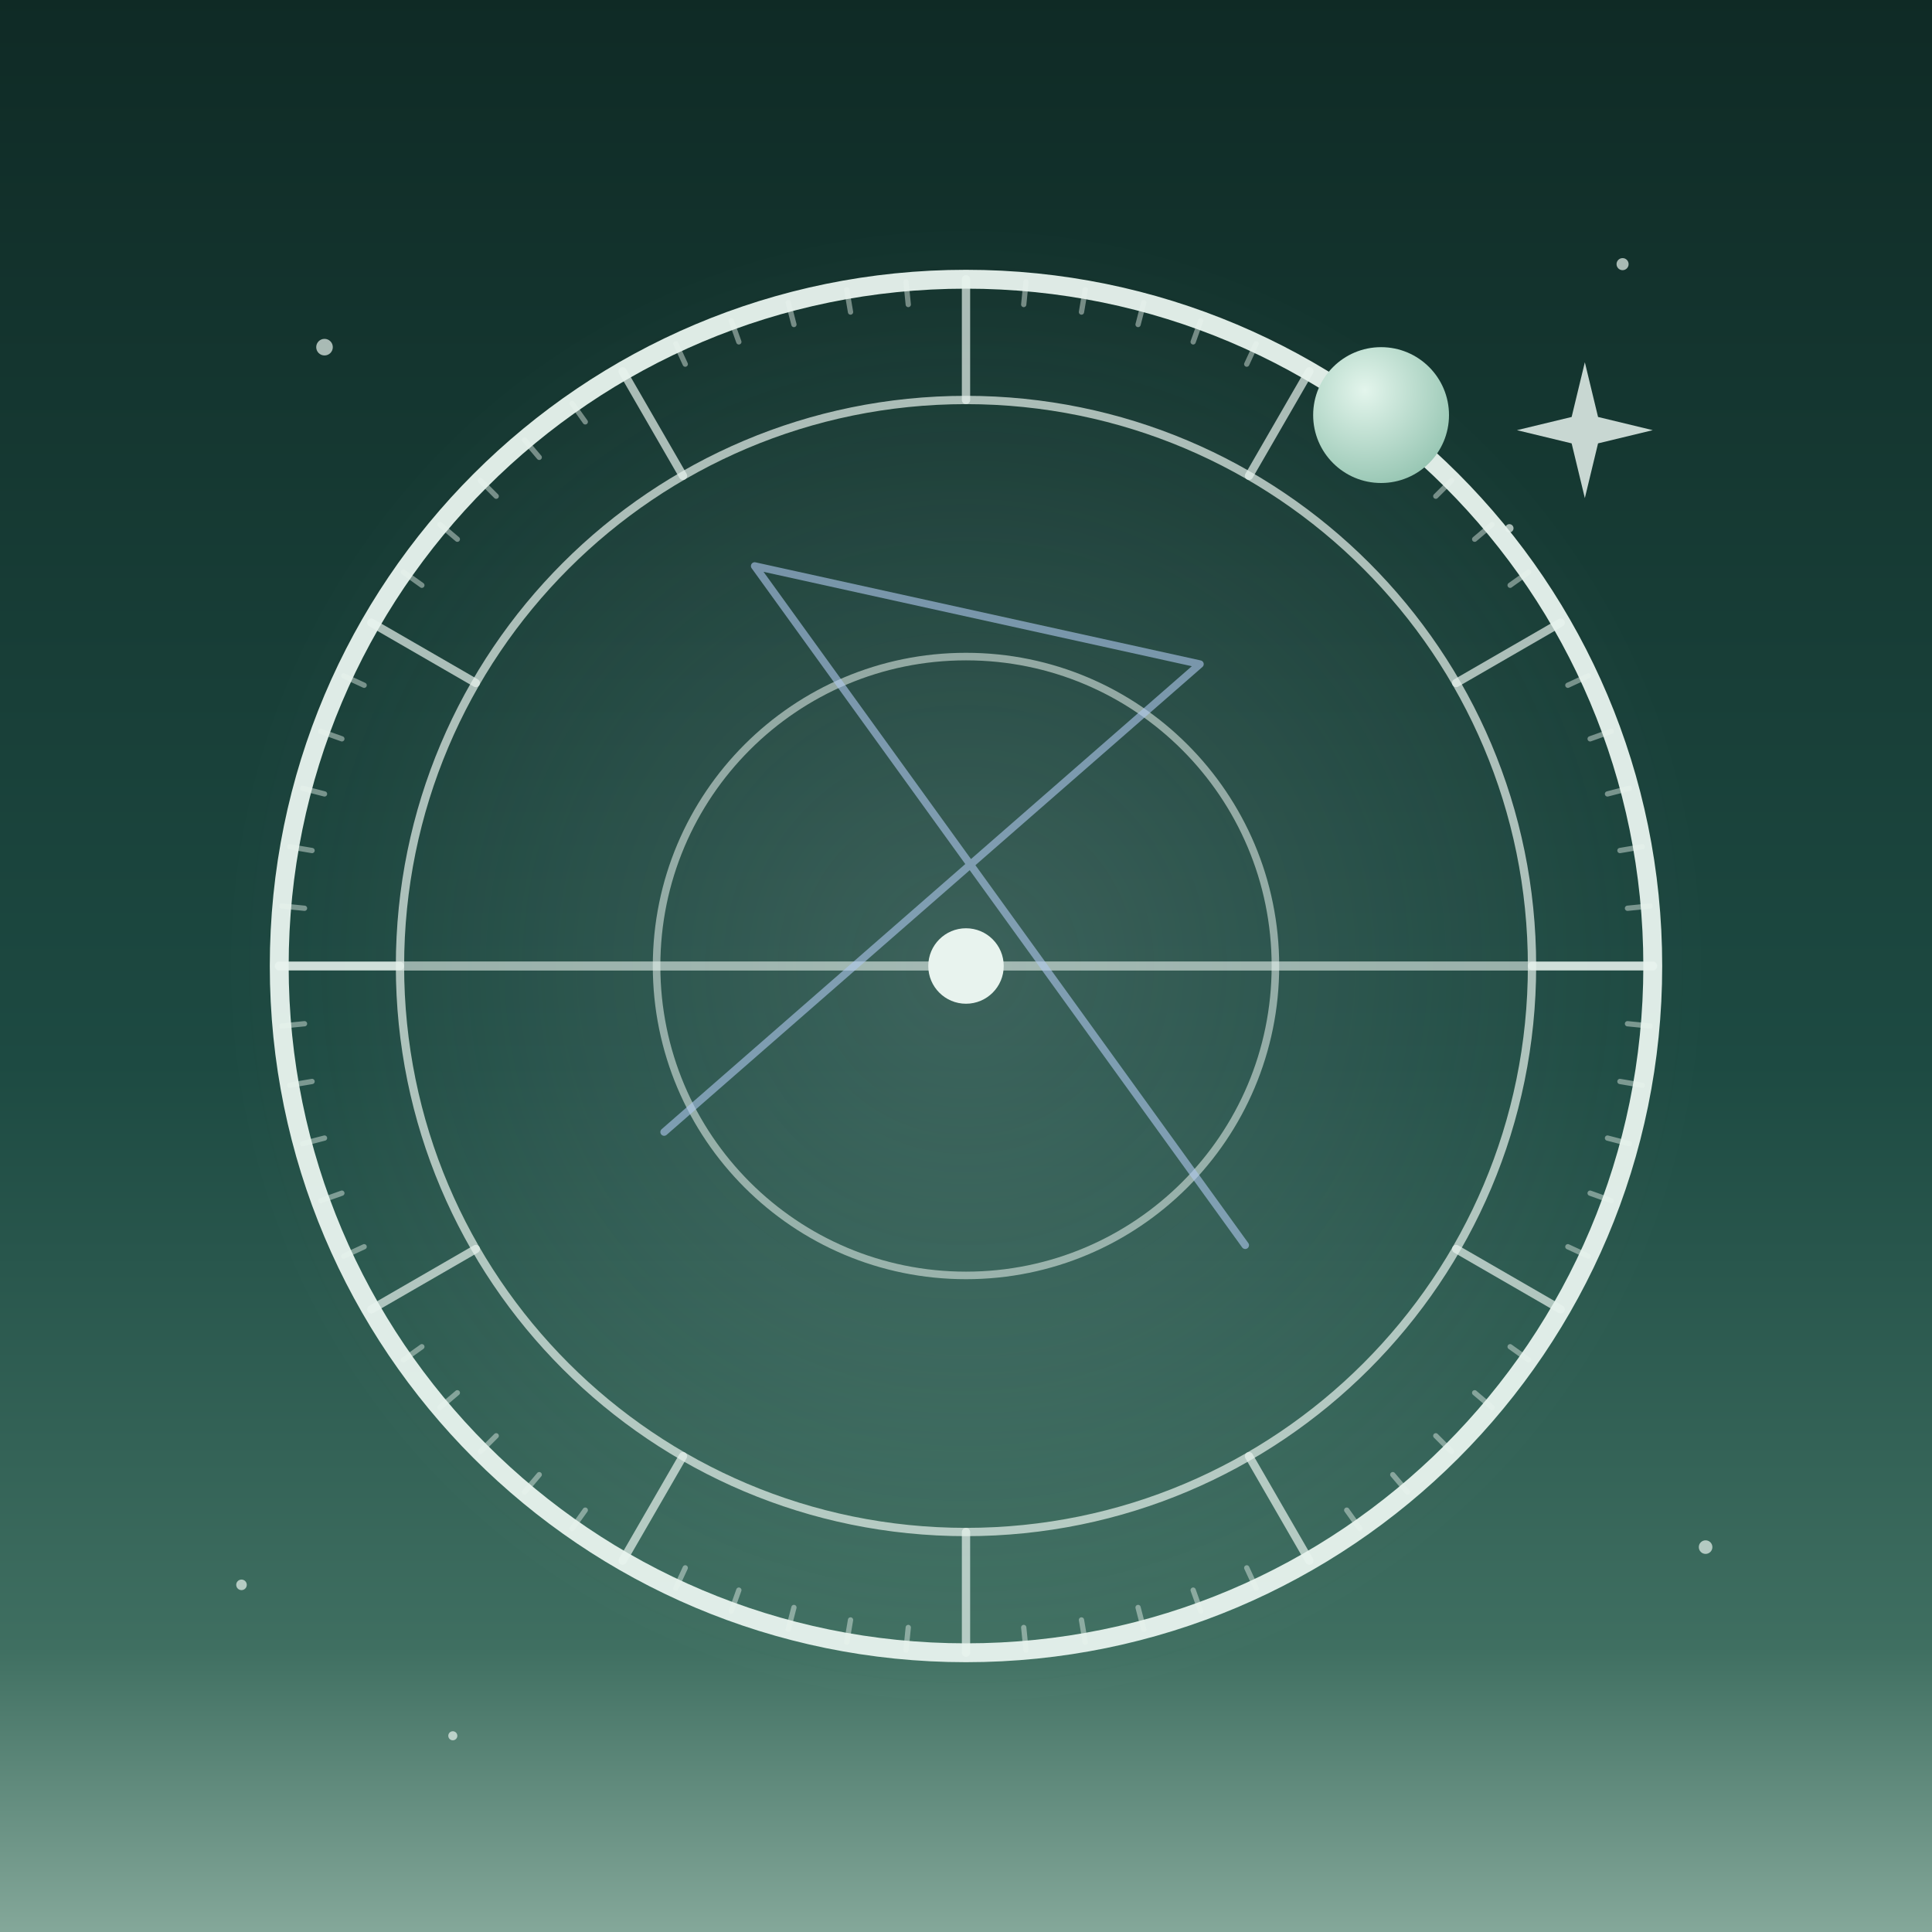
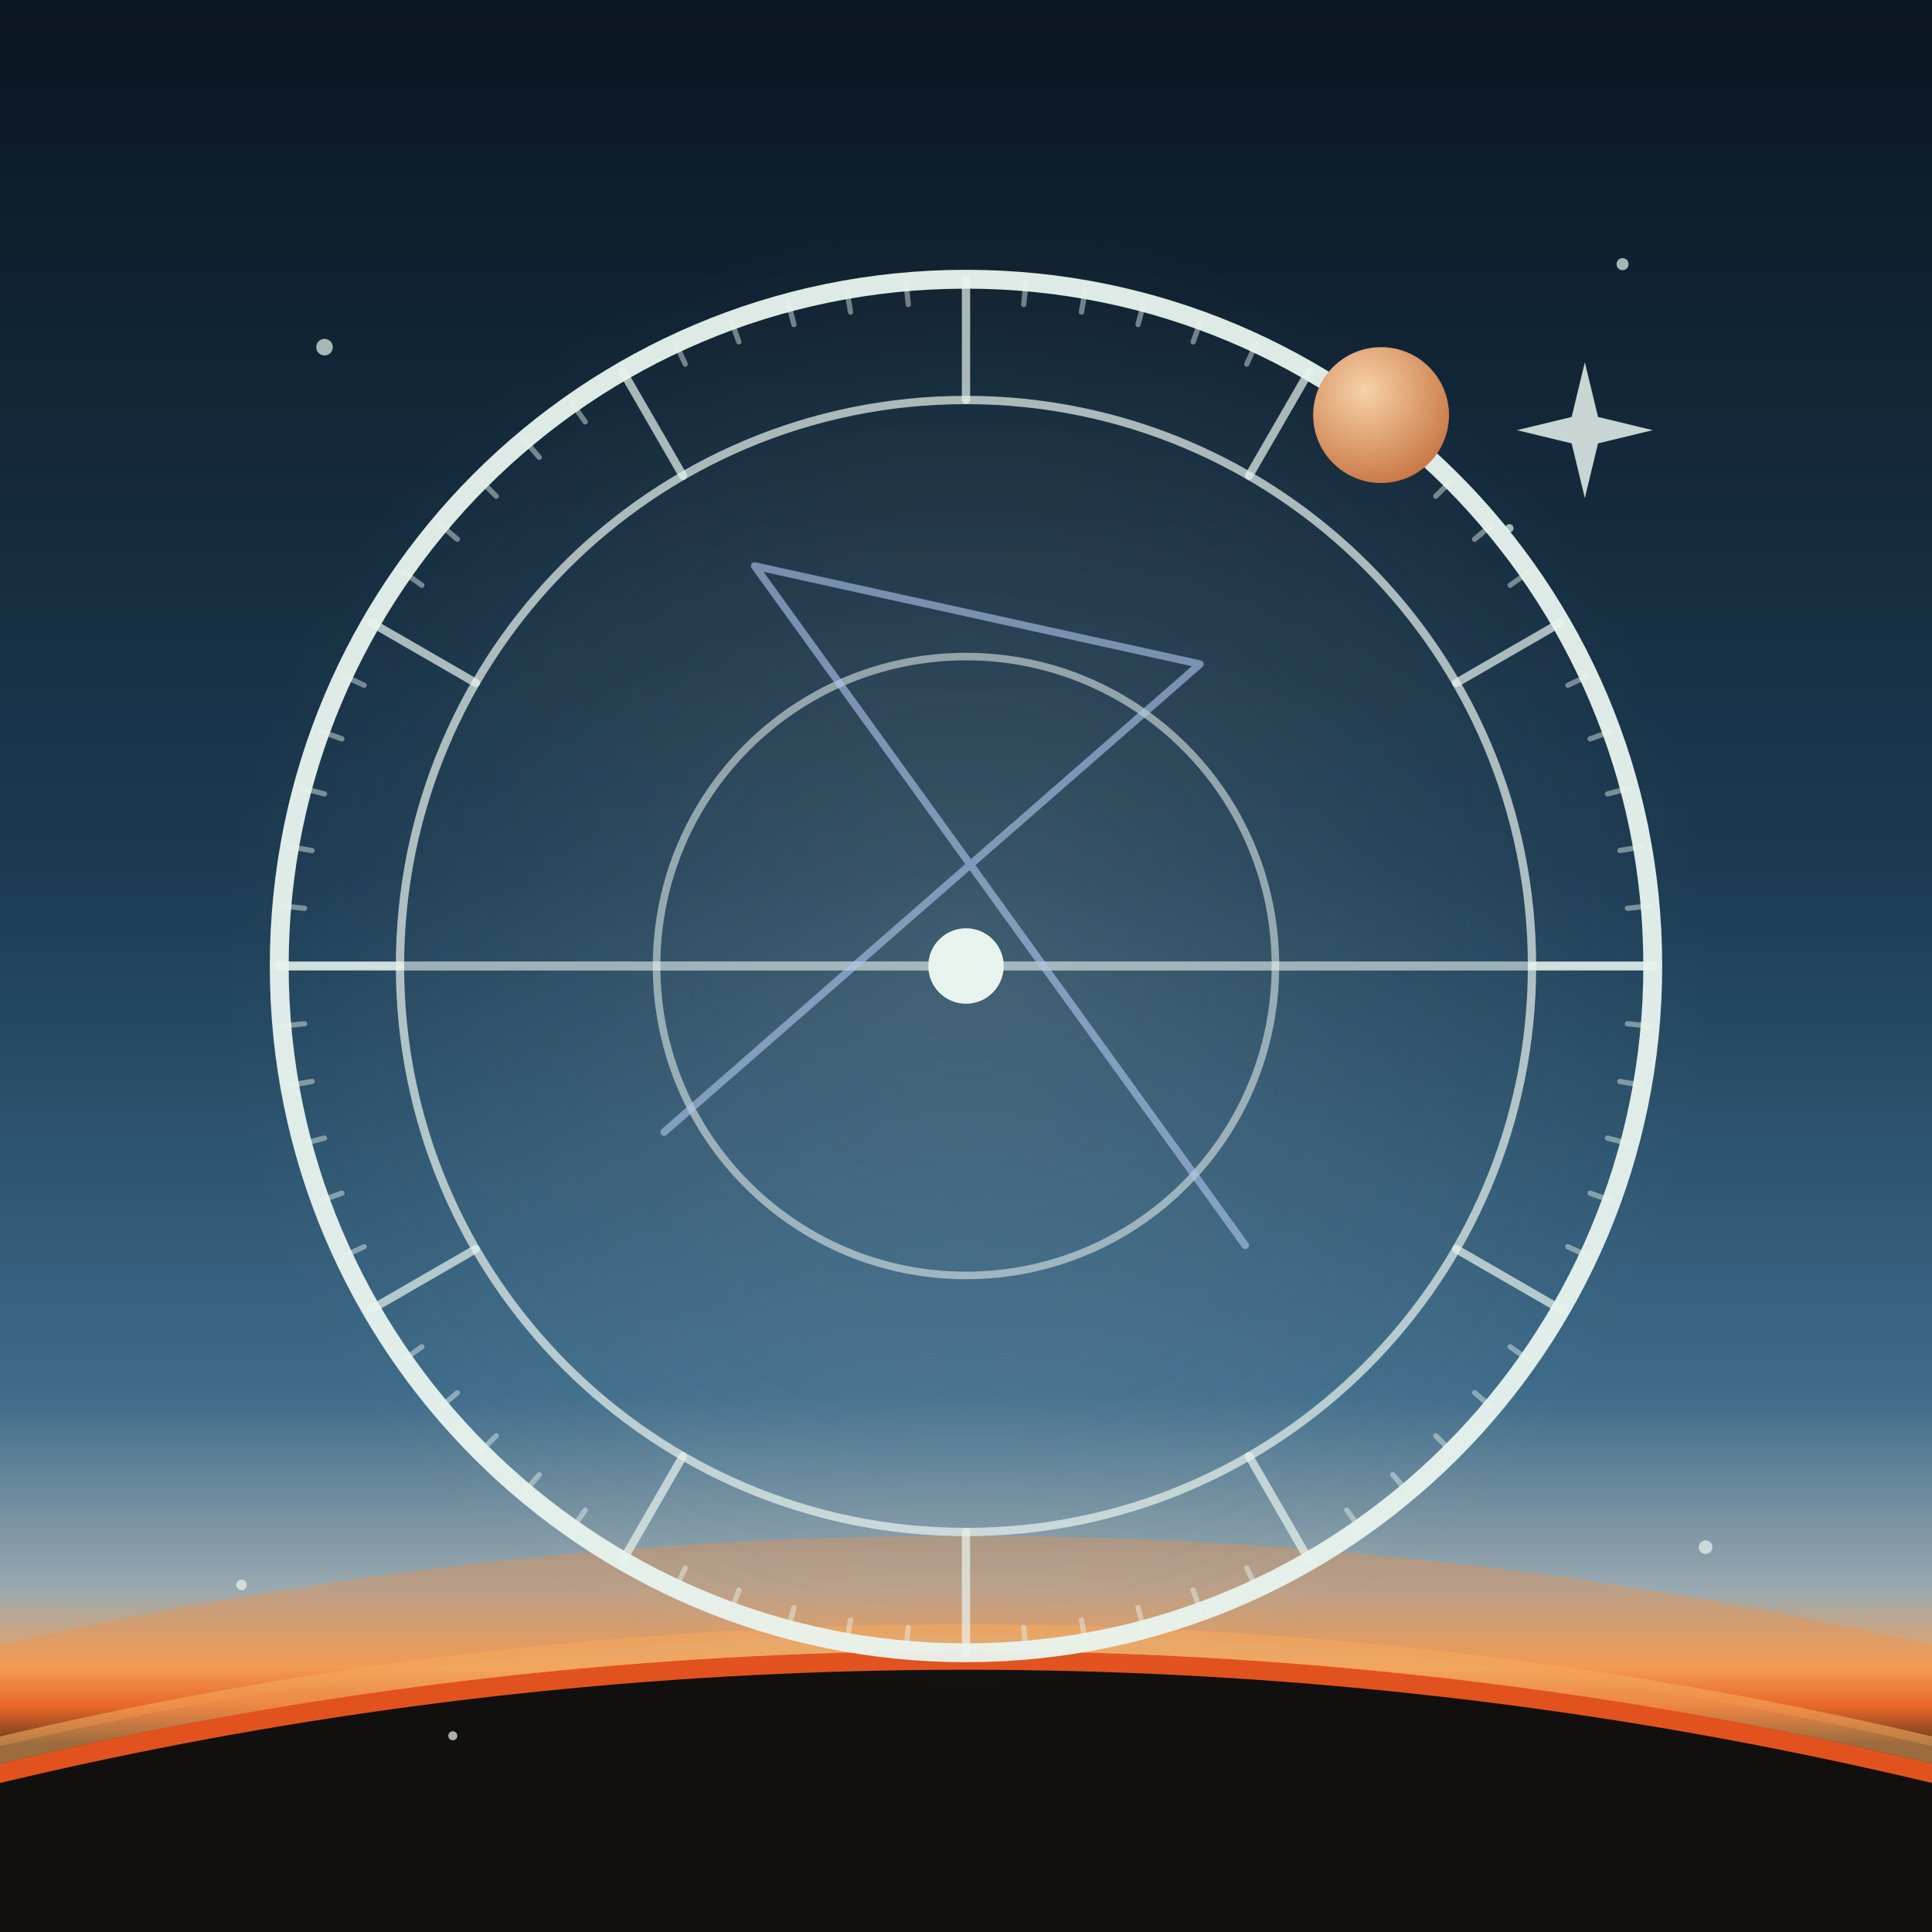
<svg xmlns="http://www.w3.org/2000/svg" viewBox="0 0 512 512">
  <defs>
    <linearGradient id="bg" x1="0" y1="0" x2="0" y2="1">
-       <stop offset="0" stop-color="#0f2a25" />
-       <stop offset=".55" stop-color="#1d4a42" />
-       <stop offset=".85" stop-color="#3f6f61" />
-       <stop offset="1" stop-color="#86a99b" />
+       <stop offset="0" stop-color="#0a1520" />
+       <stop offset=".45" stop-color="#1b3a52" />
+       <stop offset=".72" stop-color="#3d6b89" />
+       <stop offset=".82" stop-color="#9aa9b0" />
+       <stop offset=".86" stop-color="#f0a260" />
+       <stop offset=".88" stop-color="#e2521e" />
+       <stop offset=".9" stop-color="#15110f" />
+       <stop offset="1" stop-color="#0f0d0c" />
    </linearGradient>
    <radialGradient id="glow" cx=".5" cy=".5" r=".5">
      <stop offset="0" stop-color="#e8f3ee" stop-opacity=".16" />
      <stop offset="1" stop-color="#e8f3ee" stop-opacity="0" />
    </radialGradient>
    <radialGradient id="pl" cx=".38" cy=".32" r=".8">
-       <stop offset="0" stop-color="#e3f5ec" />
-       <stop offset="1" stop-color="#8fc1ad" />
+       <stop offset="0" stop-color="#f7d2a8" />
+       <stop offset="1" stop-color="#c46d3a" />
    </radialGradient>
  </defs>
  <rect width="512" height="512" fill="url(#bg)" />
+   <circle cx="256" cy="1540" r="1120" fill="none" stroke="#f58d3c" stroke-width="26" opacity=".35" />
+   <circle cx="256" cy="1540" r="1100" fill="#12100e" />
+   <circle cx="256" cy="1540" r="1100" fill="none" stroke="#e2521e" stroke-width="5" />
+   <circle cx="256" cy="1540" r="1106" fill="none" stroke="#f4a95e" stroke-width="7" opacity=".6" />
  <circle cx="256" cy="256" r="200" fill="url(#glow)" />
  <g fill="#e8f3ee" opacity=".7">
    <circle cx="86" cy="92" r="2.2" />
    <circle cx="430" cy="70" r="1.6" />
    <circle cx="452" cy="410" r="1.8" />
    <circle cx="64" cy="420" r="1.4" />
    <circle cx="120" cy="460" r="1.2" />
    <circle cx="400" cy="140" r="1.1" />
  </g>
  <path d="M420 96 l3.5 14.5 l14.5 3.5 l-14.5 3.5 l-3.5 14.5 l-3.5 -14.5 l-14.5 -3.5 l14.5 -3.5z" fill="#e8f3ee" opacity=".85" />
  <g fill="none" stroke="#e8f3ee" stroke-linecap="round">
    <circle cx="256" cy="256" r="182" stroke-width="5" opacity=".95" />
    <circle cx="256" cy="256" r="150" stroke-width="2.2" opacity=".7" />
    <circle cx="256" cy="256" r="82" stroke-width="2" opacity=".55" />
    <g stroke-width="2.2" opacity=".7">
      <line x1="406.0" y1="256.0" x2="438.0" y2="256.0" />
      <line x1="385.9" y1="331.0" x2="413.6" y2="347.0" />
      <line x1="331.0" y1="385.9" x2="347.0" y2="413.6" />
      <line x1="256.0" y1="406.0" x2="256.0" y2="438.0" />
      <line x1="181.0" y1="385.9" x2="165.0" y2="413.6" />
      <line x1="126.1" y1="331.0" x2="98.4" y2="347.0" />
      <line x1="106.0" y1="256.0" x2="74.0" y2="256.0" />
      <line x1="126.1" y1="181.0" x2="98.4" y2="165.0" />
      <line x1="181.0" y1="126.1" x2="165.0" y2="98.4" />
      <line x1="256.0" y1="106.0" x2="256.0" y2="74.0" />
      <line x1="331.0" y1="126.1" x2="347.0" y2="98.4" />
      <line x1="385.9" y1="181.0" x2="413.6" y2="165.0" />
    </g>
    <g stroke-width="1.4" opacity=".45">
      <line x1="431.3" y1="271.3" x2="437.3" y2="271.9" />
      <line x1="429.3" y1="286.6" x2="435.2" y2="287.6" />
      <line x1="426.0" y1="301.6" x2="431.8" y2="303.1" />
      <line x1="421.4" y1="316.2" x2="427.0" y2="318.2" />
      <line x1="415.5" y1="330.4" x2="420.9" y2="332.9" />
      <line x1="400.2" y1="356.9" x2="405.1" y2="360.4" />
      <line x1="390.8" y1="369.1" x2="395.4" y2="373.0" />
      <line x1="380.5" y1="380.5" x2="384.7" y2="384.7" />
      <line x1="369.1" y1="390.8" x2="373.0" y2="395.4" />
      <line x1="356.9" y1="400.2" x2="360.4" y2="405.1" />
      <line x1="330.4" y1="415.5" x2="332.9" y2="420.9" />
      <line x1="316.2" y1="421.4" x2="318.2" y2="427.0" />
      <line x1="301.6" y1="426.0" x2="303.1" y2="431.8" />
      <line x1="286.6" y1="429.3" x2="287.6" y2="435.2" />
      <line x1="271.3" y1="431.3" x2="271.9" y2="437.3" />
      <line x1="240.7" y1="431.3" x2="240.1" y2="437.3" />
      <line x1="225.4" y1="429.3" x2="224.4" y2="435.2" />
      <line x1="210.4" y1="426.0" x2="208.9" y2="431.8" />
      <line x1="195.8" y1="421.4" x2="193.8" y2="427.0" />
      <line x1="181.6" y1="415.5" x2="179.1" y2="420.9" />
      <line x1="155.1" y1="400.2" x2="151.6" y2="405.1" />
      <line x1="142.9" y1="390.8" x2="139.0" y2="395.4" />
      <line x1="131.5" y1="380.5" x2="127.3" y2="384.7" />
      <line x1="121.2" y1="369.1" x2="116.6" y2="373.0" />
      <line x1="111.8" y1="356.9" x2="106.9" y2="360.4" />
      <line x1="96.5" y1="330.4" x2="91.1" y2="332.9" />
      <line x1="90.6" y1="316.2" x2="85.0" y2="318.2" />
      <line x1="86.0" y1="301.6" x2="80.2" y2="303.1" />
      <line x1="82.7" y1="286.6" x2="76.8" y2="287.6" />
      <line x1="80.7" y1="271.3" x2="74.7" y2="271.9" />
      <line x1="80.7" y1="240.7" x2="74.7" y2="240.1" />
      <line x1="82.7" y1="225.4" x2="76.8" y2="224.4" />
      <line x1="86.0" y1="210.4" x2="80.2" y2="208.9" />
      <line x1="90.6" y1="195.8" x2="85.0" y2="193.8" />
      <line x1="96.5" y1="181.6" x2="91.1" y2="179.1" />
      <line x1="111.8" y1="155.1" x2="106.9" y2="151.6" />
      <line x1="121.2" y1="142.9" x2="116.6" y2="139.0" />
      <line x1="131.5" y1="131.5" x2="127.3" y2="127.3" />
      <line x1="142.9" y1="121.2" x2="139.0" y2="116.6" />
      <line x1="155.1" y1="111.8" x2="151.6" y2="106.9" />
      <line x1="181.6" y1="96.5" x2="179.1" y2="91.1" />
      <line x1="195.8" y1="90.6" x2="193.8" y2="85.0" />
      <line x1="210.4" y1="86.0" x2="208.9" y2="80.2" />
      <line x1="225.4" y1="82.7" x2="224.4" y2="76.8" />
      <line x1="240.7" y1="80.7" x2="240.1" y2="74.7" />
      <line x1="271.3" y1="80.7" x2="271.9" y2="74.7" />
      <line x1="286.6" y1="82.7" x2="287.6" y2="76.8" />
      <line x1="301.6" y1="86.0" x2="303.1" y2="80.2" />
      <line x1="316.2" y1="90.6" x2="318.2" y2="85.0" />
      <line x1="330.4" y1="96.5" x2="332.9" y2="91.1" />
      <line x1="356.9" y1="111.8" x2="360.4" y2="106.9" />
      <line x1="369.1" y1="121.2" x2="373.0" y2="116.6" />
      <line x1="380.5" y1="131.5" x2="384.7" y2="127.3" />
      <line x1="390.8" y1="142.9" x2="395.4" y2="139.0" />
      <line x1="400.2" y1="155.1" x2="405.1" y2="151.6" />
      <line x1="415.5" y1="181.6" x2="420.9" y2="179.1" />
      <line x1="421.4" y1="195.8" x2="427.0" y2="193.8" />
      <line x1="426.0" y1="210.4" x2="431.8" y2="208.9" />
      <line x1="429.3" y1="225.4" x2="435.2" y2="224.4" />
      <line x1="431.3" y1="240.7" x2="437.3" y2="240.1" />
    </g>
    <line x1="74" y1="256" x2="438" y2="256" stroke-width="2.4" opacity=".6" />
    <path d="M200 150 L330 330 M318 176 L176 300 M200 150 L318 176" stroke="#afc8ee" stroke-width="2" opacity=".6" />
  </g>
  <circle cx="256" cy="256" r="10" fill="#e8f3ee" />
  <circle cx="366" cy="110" r="18" fill="url(#pl)" />
</svg>
